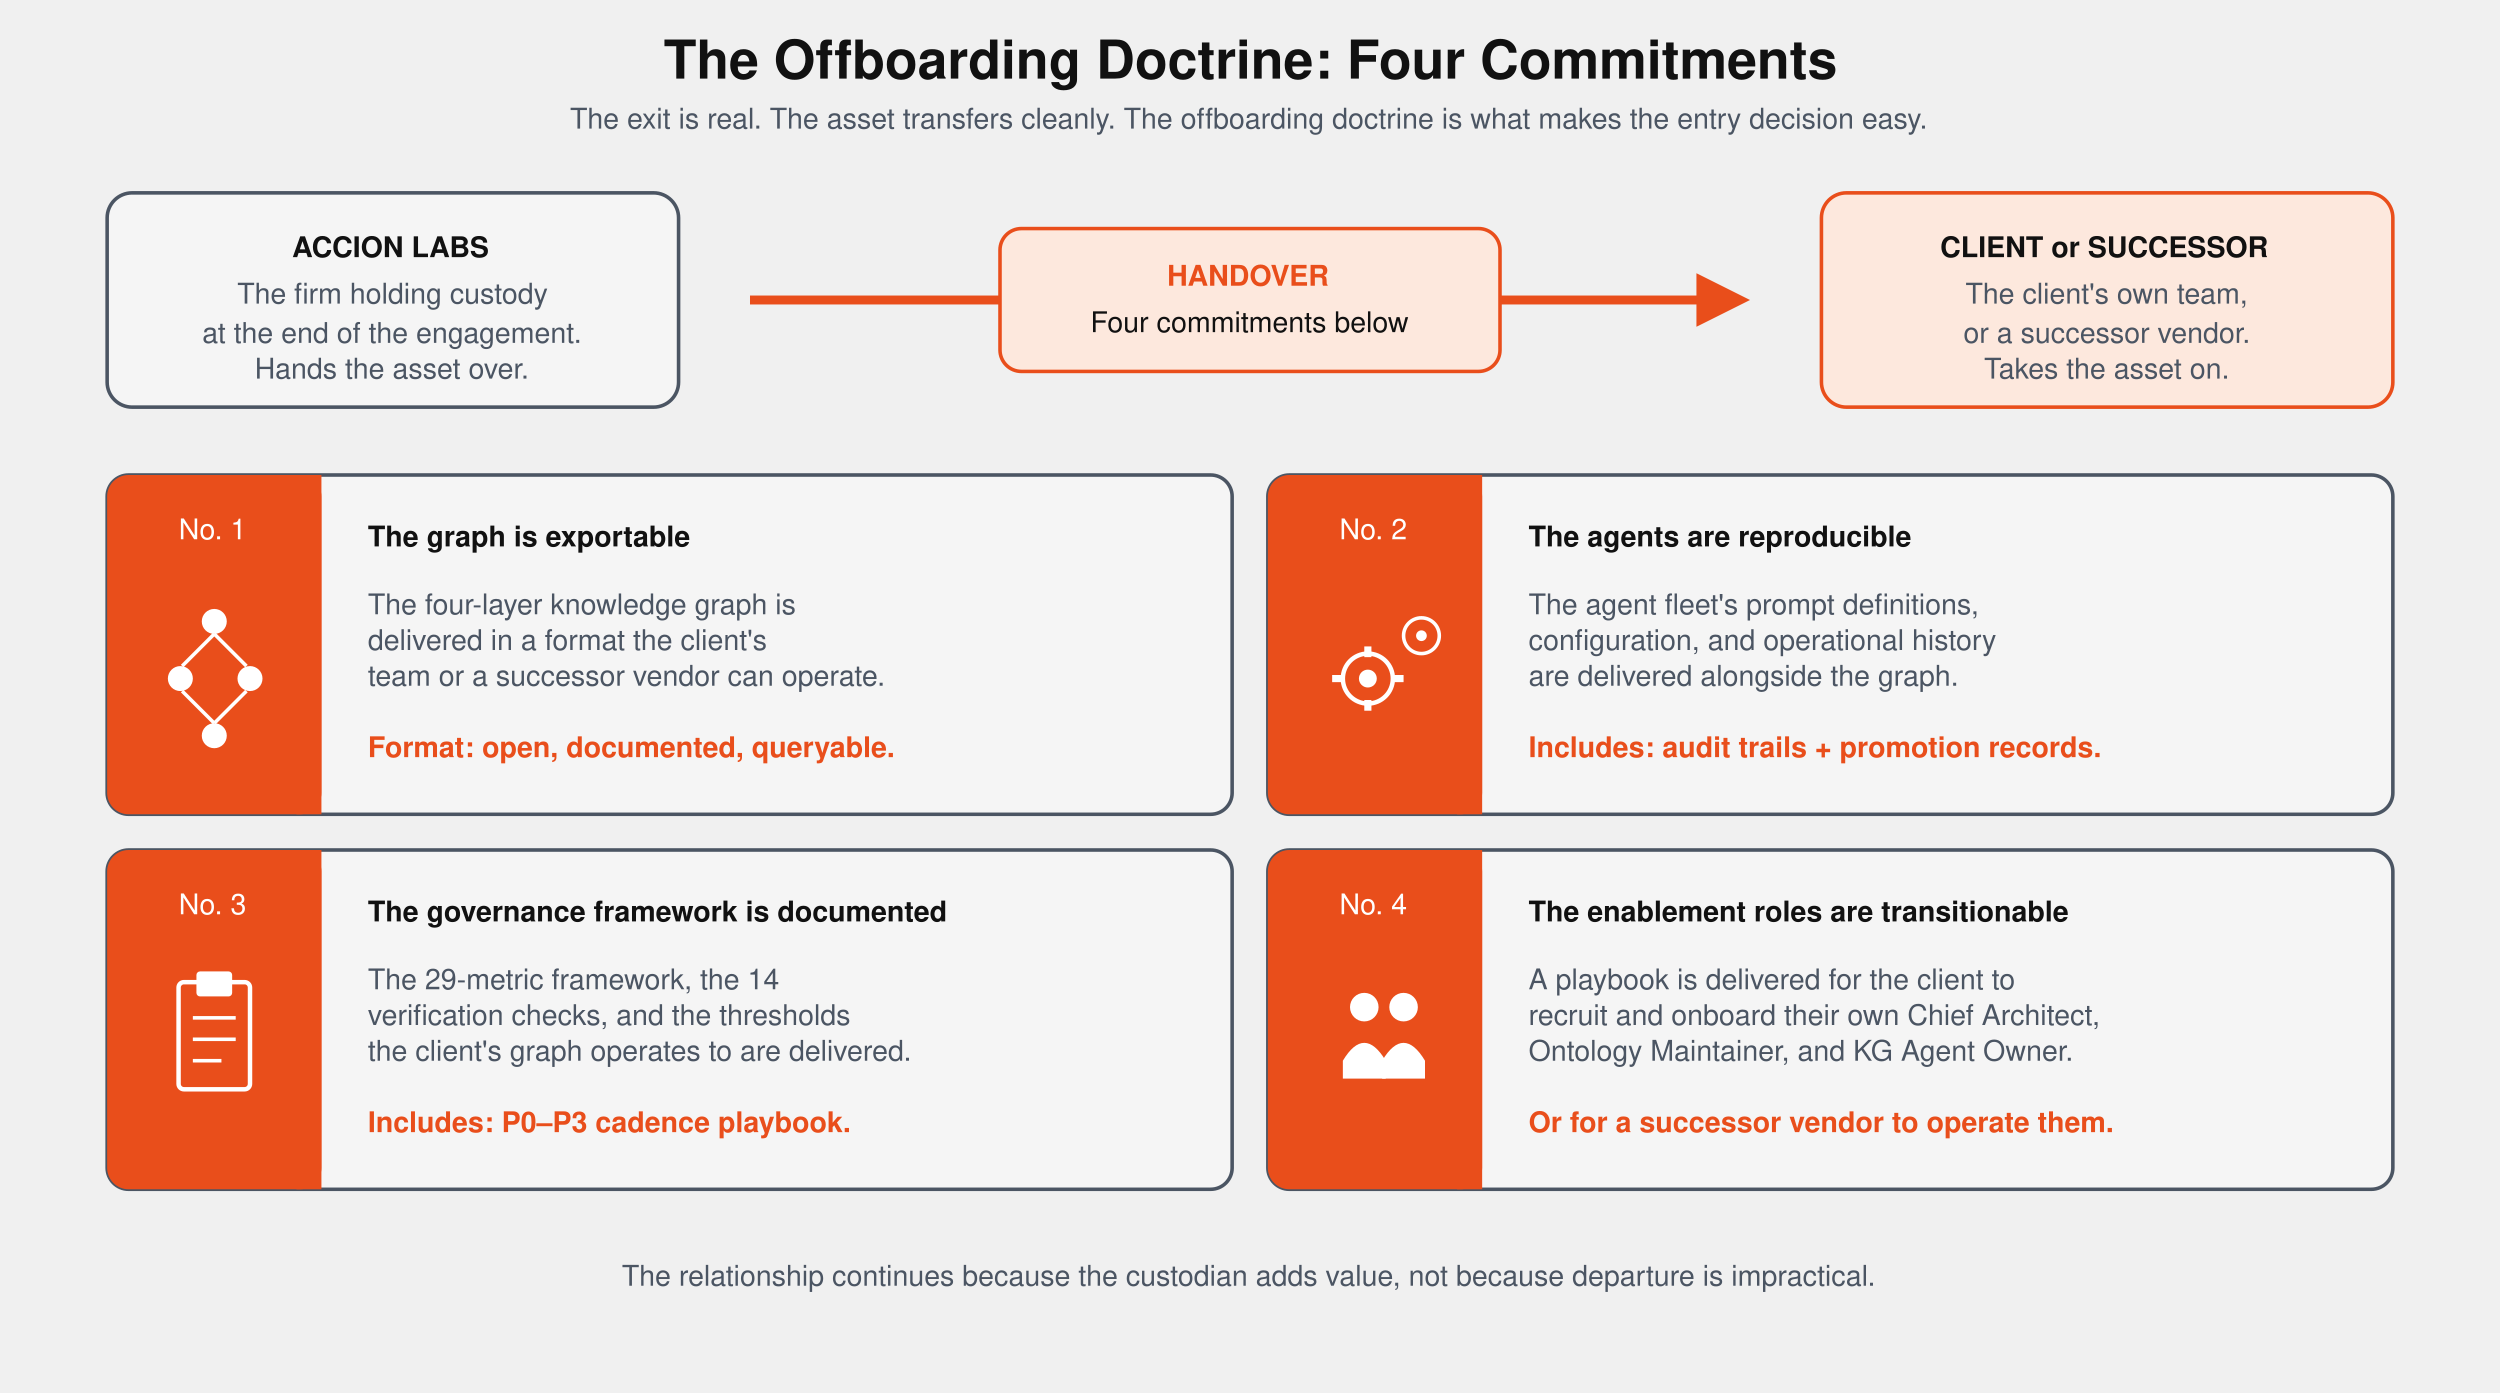
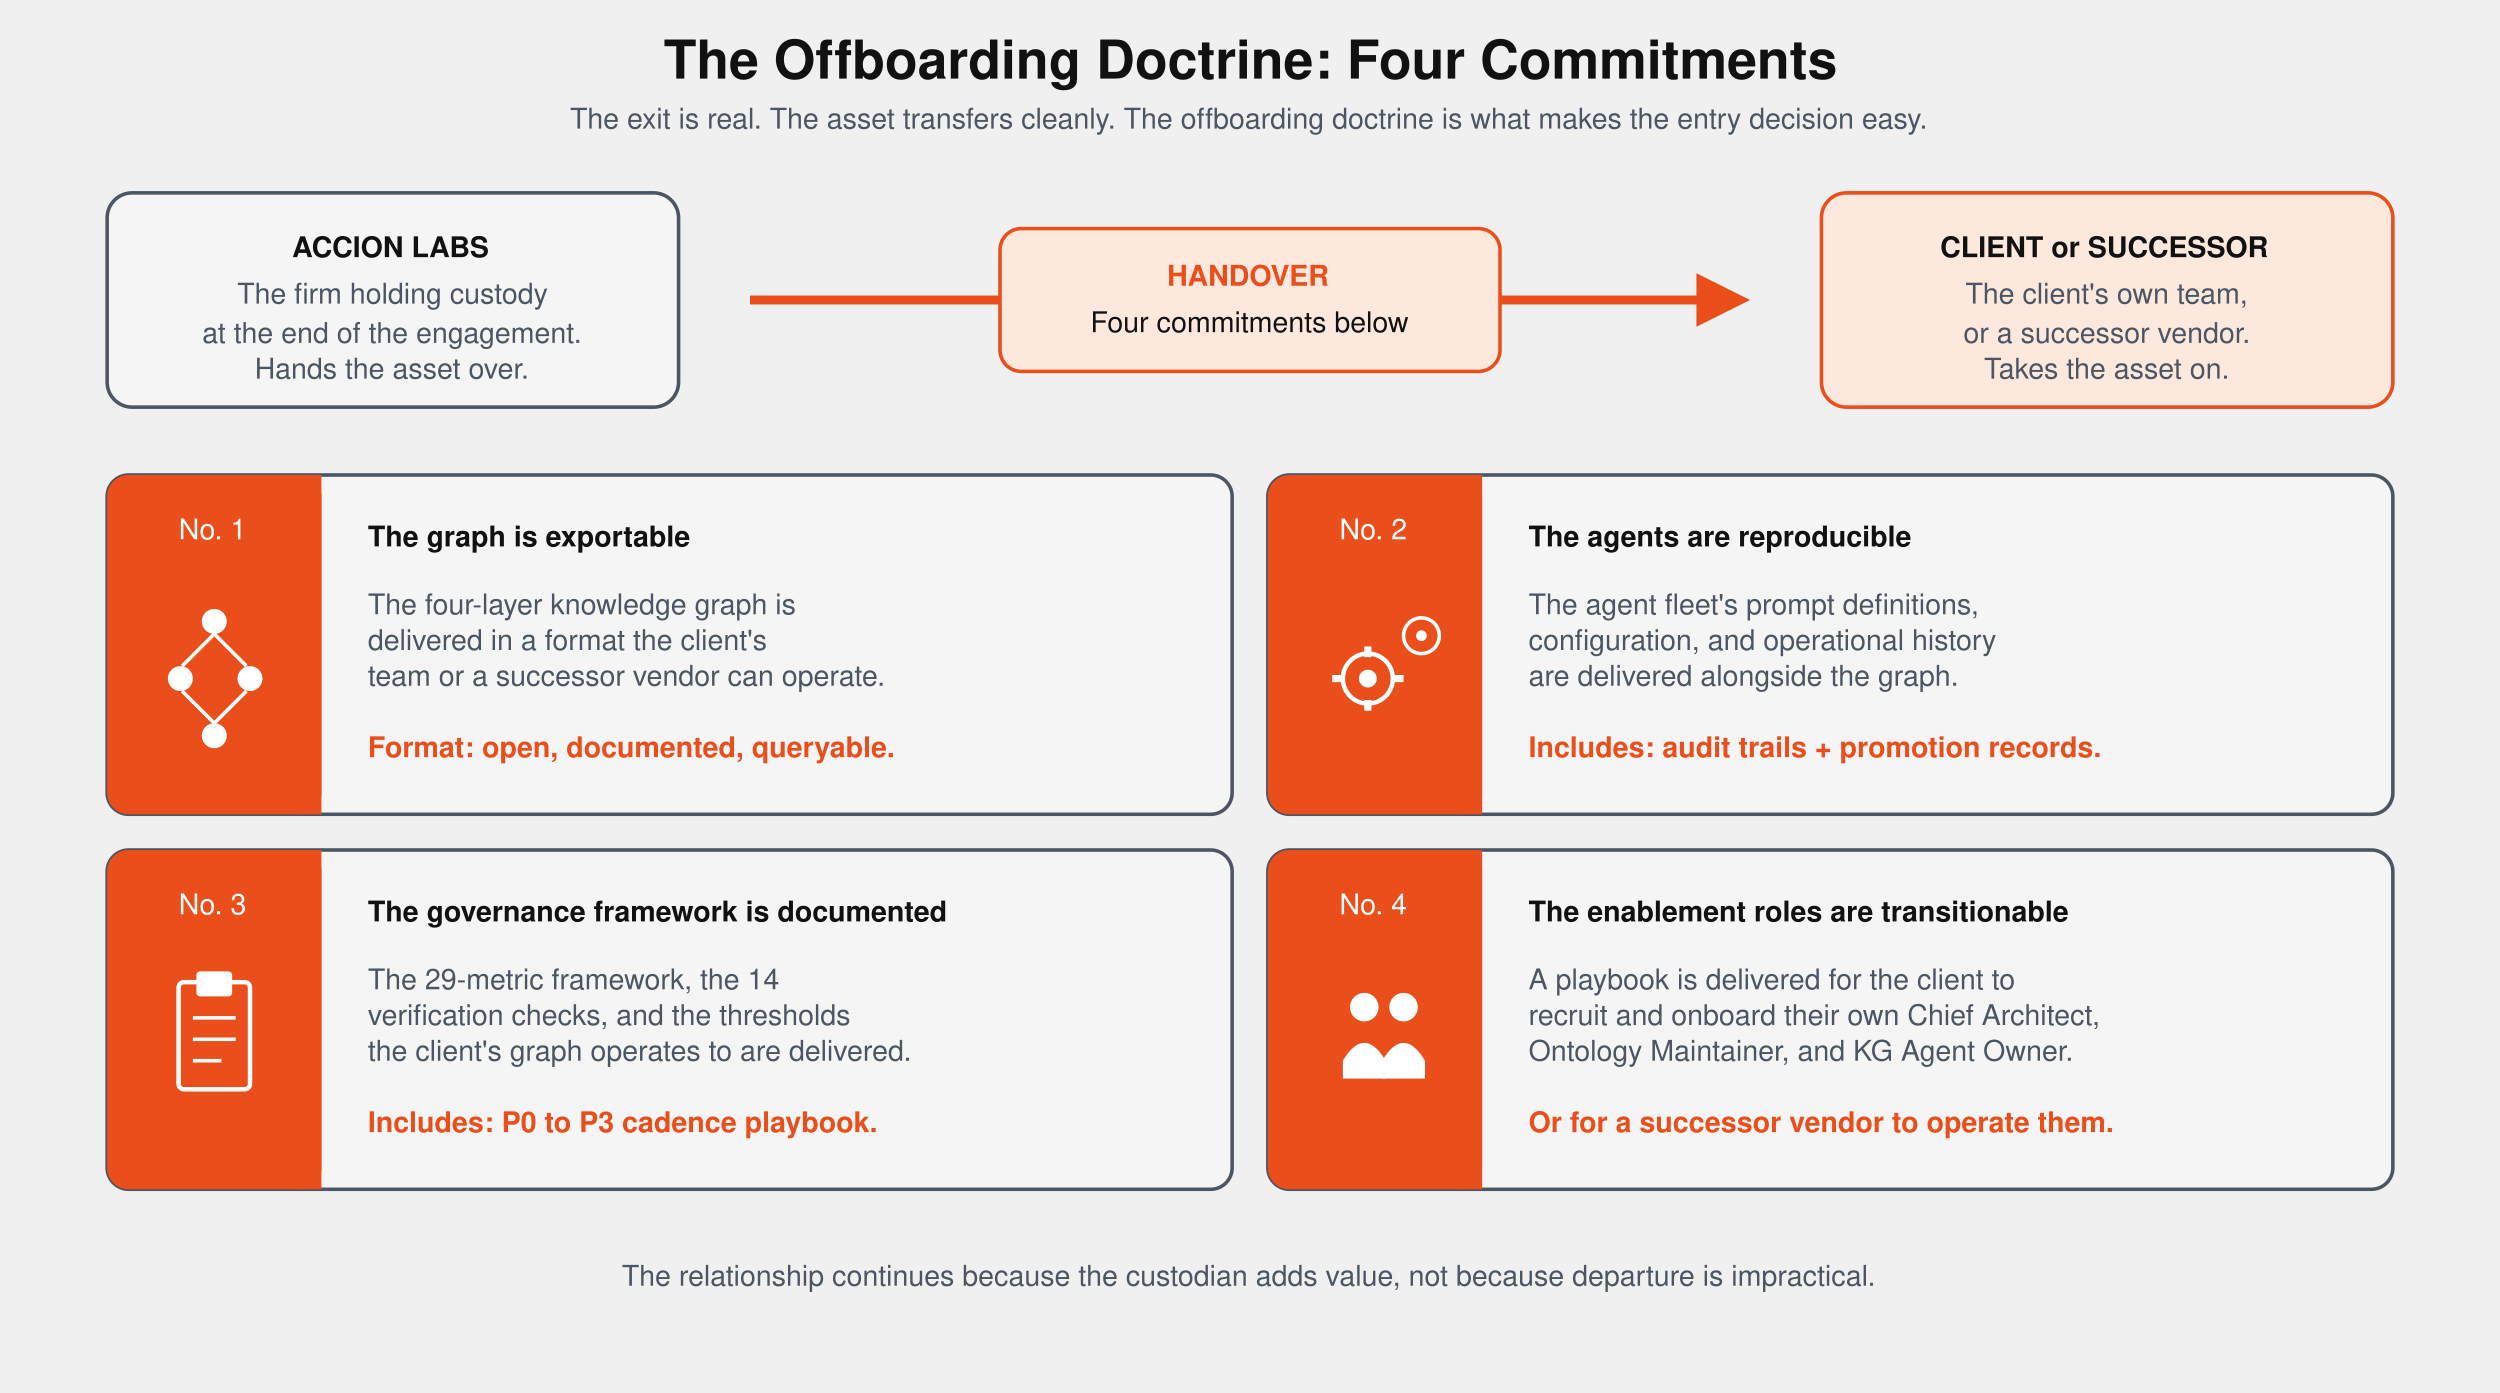
<svg xmlns="http://www.w3.org/2000/svg" viewBox="0 0 1400 780" preserveAspectRatio="xMidYMid meet" width="1400px" height="780px" version="1.1" xml:space="preserve" style="fill-rule:evenodd;clip-rule:evenodd;" class="se-svg">
  <g transform="matrix(1,0,0,1,700,44)">
    <text x="-328.33px" y="0px" style="font-family:'Helvetica-Bold', 'Helvetica';font-weight:700;font-size:30px;fill:var(--se-text,#111111);">The Offboarding Doctrine: Four Commitments</text>
  </g>
  <g transform="matrix(1,0,0,1,700,72)">
    <text x="-380.805px" y="0px" style="font-family:'Helvetica';font-size:16px;fill:var(--se-text-secondary,#4b5563);">The exit is real. The asset transfers cleanly. The offboarding doctrine is what makes the entry decision easy.</text>
  </g>
  <g transform="matrix(1,0,0,1,60,108)">
    <path d="M320,14L320,106C320,113.727 313.727,120 306,120L14,120C6.273,120 0,113.727 0,106L0,14C0,6.273 6.273,0 14,0L306,0C313.727,0 320,6.273 320,14Z" style="fill:var(--se-panel-fill,#f5f5f5);stroke:var(--se-text-secondary,#4b5563);stroke-width:2px;" />
    <g transform="matrix(1,0,0,1,159.92,36)">
      <g transform="matrix(16,0,0,16,56.35469,0)">
            </g>
      <text x="-56.355px" y="0px" style="font-family:'Helvetica-Bold', 'Helvetica';font-weight:700;font-size:16px;fill:var(--se-text,#111111);">ACCION LABS</text>
    </g>
    <g transform="matrix(1,0,0,1,160,62)">
      <g transform="matrix(16,0,0,16,-55.13672,0)">
            </g>
      <g transform="matrix(16,0,0,16,-50.69141,0)">
            </g>
      <text x="-87.152px" y="0px" style="font-family:'Helvetica';font-size:16px;fill:var(--se-text-secondary,#4b5563);">The ﬁrm holding custody</text>
    </g>
    <g transform="matrix(1,0,0,1,160,84)">
      <text x="-106.75px" y="0px" style="font-family:'Helvetica';font-size:16px;fill:var(--se-text-secondary,#4b5563);">at the end of the engagement.</text>
    </g>
    <g transform="matrix(1,0,0,1,160,104)">
      <text x="-77.383px" y="0px" style="font-family:'Helvetica';font-size:16px;fill:var(--se-text-secondary,#4b5563);">Hands the asset over.</text>
    </g>
    <g transform="matrix(1,0,0,1,320,0)">
      <g>
        <path d="M40,60L600,60" style="fill:none;fill-rule:nonzero;" />
        <g transform="matrix(1,-0,-0,1,-380,-108)">
          <path d="M950,153L980,168L950,183L950,153Z" style="fill:var(--se-accent,#E94E1B);fill-rule:nonzero;" />
          <path d="M420,168L956,168" style="fill:none;fill-rule:nonzero;stroke:var(--se-accent,#E94E1B);stroke-width:5px;" />
        </g>
      </g>
      <path d="M460,32L460,88C460,94.623 454.623,100 448,100L192,100C185.377,100 180,94.623 180,88L180,32C180,25.377 185.377,20 192,20L448,20C454.623,20 460,25.377 460,32Z" style="fill:var(--se-accent-fill,#FDE8DD);stroke:var(--se-accent,#E94E1B);stroke-width:2px;" />
      <g transform="matrix(1,0,0,1,319.92,52)">
        <text x="-46.341px" y="0px" style="font-family:'Helvetica-Bold', 'Helvetica';font-weight:700;font-size:16px;fill:var(--se-accent,#E94E1B);">HANDOVER</text>
      </g>
      <g transform="matrix(1,0,0,1,320,78)">
        <text x="-89.359px" y="0px" style="font-family:'Helvetica';font-size:16px;fill:var(--se-text,#111111);">Four commitments below</text>
      </g>
    </g>
    <path d="M1280,14L1280,106C1280,113.727 1273.727,120 1266,120L974,120C966.273,120 960,113.727 960,106L960,14C960,6.273 966.273,0 974,0L1266,0C1273.727,0 1280,6.273 1280,14Z" style="fill:var(--se-accent-fill,#FDE8DD);stroke:var(--se-accent,#E94E1B);stroke-width:2px;" />
    <g transform="matrix(1,0,0,1,1119.92,36)">
      <text x="-93.448px" y="0px" style="font-family:'Helvetica-Bold', 'Helvetica';font-weight:700;font-size:16px;fill:var(--se-text,#111111);">CLIENT or SUCCESSOR</text>
    </g>
    <g transform="matrix(1,0,0,1,1120,62)">
      <text x="-79.34px" y="0px" style="font-family:'Helvetica';font-size:16px;fill:var(--se-text-secondary,#4b5563);">The client's own team,</text>
    </g>
    <g transform="matrix(1,0,0,1,1120,84)">
      <text x="-80.488px" y="0px" style="font-family:'Helvetica';font-size:16px;fill:var(--se-text-secondary,#4b5563);">or a successor vendor.</text>
    </g>
    <g transform="matrix(1,0,0,1,1120,104)">
      <text x="-68.93px" y="0px" style="font-family:'Helvetica';font-size:16px;fill:var(--se-text-secondary,#4b5563);">Takes the asset on.</text>
    </g>
  </g>
  <g transform="matrix(1,0,0,1,60,266)">
    <path d="M630,12L630,178C630,184.623 624.623,190 618,190L12,190C5.377,190 0,184.623 0,178L0,12C0,5.377 5.377,0 12,0L618,0C624.623,0 630,5.377 630,12Z" style="fill:var(--se-panel-fill,#f5f5f5);stroke:var(--se-text-secondary,#4b5563);stroke-width:2px;" />
    <path d="M120,12L120,178C120,184.623 114.623,190 108,190L12,190C5.377,190 0,184.623 0,178L0,12C0,5.377 5.377,0 12,0L108,0C114.623,0 120,5.377 120,12Z" style="fill:var(--se-accent,#E94E1B);" />
    <rect x="106" y="0" width="14" height="190" style="fill:var(--se-accent,#E94E1B);" />
    <g transform="matrix(1,0,0,1,59.84,36)">
      <text x="-19.761px" y="0px" style="font-family:'Helvetica';font-size:16px;fill:var(--se-box-fill,#ffffff);">No. 1</text>
    </g>
    <g transform="matrix(1,0,0,1,36,68)">
      <circle cx="24" cy="14" r="7" style="fill:var(--se-box-fill,#ffffff);" />
      <g transform="matrix(1,0,0,1,-1,0)">
        <circle cx="6" cy="46" r="7" style="fill:var(--se-box-fill,#ffffff);" />
      </g>
      <g transform="matrix(1,0,0,1,2,0)">
        <circle cx="42" cy="46" r="7" style="fill:var(--se-box-fill,#ffffff);" />
      </g>
      <circle cx="24" cy="78" r="7" style="fill:var(--se-box-fill,#ffffff);" />
      <path d="M24,21L6,39" style="fill:none;fill-rule:nonzero;stroke:white;stroke-width:2px;" />
      <path d="M24,21L42,39" style="fill:none;fill-rule:nonzero;stroke:white;stroke-width:2px;" />
      <path d="M6,53L24,71" style="fill:none;fill-rule:nonzero;stroke:white;stroke-width:2px;" />
      <path d="M42,53L24,71" style="fill:none;fill-rule:nonzero;stroke:white;stroke-width:2px;" />
    </g>
    <g transform="matrix(1,0,0,1,146,40)">
      <text x="0px" y="0px" style="font-family:'Helvetica-Bold', 'Helvetica';font-weight:700;font-size:16px;fill:var(--se-text,#111111);">The graph is exportable</text>
    </g>
    <g transform="matrix(1,0,0,1,146,78)">
      <text x="0px" y="0px" style="font-family:'Helvetica';font-size:16px;fill:var(--se-text-secondary,#4b5563);">The four-layer knowledge graph is</text>
    </g>
    <g transform="matrix(1,0,0,1,146,98)">
      <text x="0px" y="0px" style="font-family:'Helvetica';font-size:16px;fill:var(--se-text-secondary,#4b5563);">delivered in a format the client's</text>
    </g>
    <g transform="matrix(1,0,0,1,146,118)">
      <text x="0px" y="0px" style="font-family:'Helvetica';font-size:16px;fill:var(--se-text-secondary,#4b5563);">team or a successor vendor can operate.</text>
    </g>
    <g transform="matrix(1,0,0,1,146,158)">
      <text x="0px" y="0px" style="font-family:'Helvetica-Bold', 'Helvetica';font-weight:700;font-size:16px;fill:var(--se-accent,#E94E1B);">Format: open, documented, queryable.</text>
    </g>
  </g>
  <g transform="matrix(1,0,0,1,710,266)">
    <path d="M630,12L630,178C630,184.623 624.623,190 618,190L12,190C5.377,190 0,184.623 0,178L0,12C0,5.377 5.377,0 12,0L618,0C624.623,0 630,5.377 630,12Z" style="fill:var(--se-panel-fill,#f5f5f5);stroke:var(--se-text-secondary,#4b5563);stroke-width:2px;" />
    <path d="M120,12L120,178C120,184.623 114.623,190 108,190L12,190C5.377,190 0,184.623 0,178L0,12C0,5.377 5.377,0 12,0L108,0C114.623,0 120,5.377 120,12Z" style="fill:var(--se-accent,#E94E1B);" />
    <rect x="106" y="0" width="14" height="190" style="fill:var(--se-accent,#E94E1B);" />
    <g transform="matrix(1,0,0,1,59.84,36)">
      <text x="-19.761px" y="0px" style="font-family:'Helvetica';font-size:16px;fill:var(--se-box-fill,#ffffff);">No. 2</text>
    </g>
    <g transform="matrix(1,0,0,1,36,68)">
      <circle cx="20" cy="46" r="14" style="fill:none;stroke:white;stroke-width:2.5px;" />
      <circle cx="20" cy="46" r="5" style="fill:var(--se-box-fill,#ffffff);" />
      <rect x="18" y="28" width="4" height="6" style="fill:var(--se-box-fill,#ffffff);" />
      <rect x="18" y="58" width="4" height="6" style="fill:var(--se-box-fill,#ffffff);" />
      <rect x="0" y="44" width="6" height="4" style="fill:var(--se-box-fill,#ffffff);" />
      <rect x="34" y="44" width="6" height="4" style="fill:var(--se-box-fill,#ffffff);" />
      <circle cx="50" cy="22" r="10" style="fill:none;stroke:white;stroke-width:2px;" />
      <circle cx="50" cy="22" r="3" style="fill:var(--se-box-fill,#ffffff);" />
    </g>
    <g transform="matrix(1,0,0,1,146,40)">
      <text x="0px" y="0px" style="font-family:'Helvetica-Bold', 'Helvetica';font-weight:700;font-size:16px;fill:var(--se-text,#111111);">The agents are reproducible</text>
    </g>
    <g transform="matrix(1,0,0,1,146,78)">
      <g transform="matrix(16,0,0,16,76.5,0)">
            </g>
      <g transform="matrix(16,0,0,16,80.94531,0)">
            </g>
      <g transform="matrix(16,0,0,16,194.2812,0)">
            </g>
      <g transform="matrix(16,0,0,16,198.7266,0)">
            </g>
      <text x="0px" y="0px" style="font-family:'Helvetica';font-size:16px;fill:var(--se-text-secondary,#4b5563);">The agent ﬂeet's prompt deﬁnitions,</text>
    </g>
    <g transform="matrix(1,0,0,1,146,98)">
      <g transform="matrix(16,0,0,16,25.79688,0)">
            </g>
      <g transform="matrix(16,0,0,16,30.24219,0)">
            </g>
      <text x="0px" y="0px" style="font-family:'Helvetica';font-size:16px;fill:var(--se-text-secondary,#4b5563);">conﬁguration, and operational history</text>
    </g>
    <g transform="matrix(1,0,0,1,146,118)">
      <text x="0px" y="0px" style="font-family:'Helvetica';font-size:16px;fill:var(--se-text-secondary,#4b5563);">are delivered alongside the graph.</text>
    </g>
    <g transform="matrix(1,0,0,1,146,158)">
      <text x="0px" y="0px" style="font-family:'Helvetica-Bold', 'Helvetica';font-weight:700;font-size:16px;fill:var(--se-accent,#E94E1B);">Includes: audit trails + promotion records.</text>
    </g>
  </g>
  <g transform="matrix(1,0,0,1,60,476)">
    <path d="M630,12L630,178C630,184.623 624.623,190 618,190L12,190C5.377,190 0,184.623 0,178L0,12C0,5.377 5.377,0 12,0L618,0C624.623,0 630,5.377 630,12Z" style="fill:var(--se-panel-fill,#f5f5f5);stroke:var(--se-text-secondary,#4b5563);stroke-width:2px;" />
    <path d="M120,12L120,178C120,184.623 114.623,190 108,190L12,190C5.377,190 0,184.623 0,178L0,12C0,5.377 5.377,0 12,0L108,0C114.623,0 120,5.377 120,12Z" style="fill:var(--se-accent,#E94E1B);" />
    <rect x="106" y="0" width="14" height="190" style="fill:var(--se-accent,#E94E1B);" />
    <g transform="matrix(1,0,0,1,59.84,36)">
      <text x="-19.761px" y="0px" style="font-family:'Helvetica';font-size:16px;fill:var(--se-box-fill,#ffffff);">No. 3</text>
    </g>
    <g transform="matrix(1,0,0,1,40,68)">
      <path d="M40,9L40,63C40,64.656 38.656,66 37,66L3,66C1.344,66 0,64.656 0,63L0,9C0,7.344 1.344,6 3,6L37,6C38.656,6 40,7.344 40,9Z" style="fill:none;stroke:white;stroke-width:2.5px;" />
      <path d="M30,2L30,12C30,13.104 29.104,14 28,14L12,14C10.896,14 10,13.104 10,12L10,2C10,0.896 10.896,0 12,0L28,0C29.104,0 30,0.896 30,2Z" style="fill:var(--se-box-fill,#ffffff);" />
      <path d="M8,26L32,26" style="fill:none;fill-rule:nonzero;stroke:white;stroke-width:2px;" />
      <path d="M8,38L32,38" style="fill:none;fill-rule:nonzero;stroke:white;stroke-width:2px;" />
      <path d="M8,50L24,50" style="fill:none;fill-rule:nonzero;stroke:white;stroke-width:2px;" />
    </g>
    <g transform="matrix(1,0,0,1,146,40)">
      <text x="0px" y="0px" style="font-family:'Helvetica-Bold', 'Helvetica';font-weight:700;font-size:16px;fill:var(--se-text,#111111);">The governance framework is documented</text>
    </g>
    <g transform="matrix(1,0,0,1,146,78)">
      <text x="0px" y="0px" style="font-family:'Helvetica';font-size:16px;fill:var(--se-text-secondary,#4b5563);">The 29-metric framework, the 14</text>
    </g>
    <g transform="matrix(1,0,0,1,146,98)">
      <g transform="matrix(16,0,0,16,25.78125,0)">
            </g>
      <g transform="matrix(16,0,0,16,30.22656,0)">
            </g>
      <text x="0px" y="0px" style="font-family:'Helvetica';font-size:16px;fill:var(--se-text-secondary,#4b5563);">veriﬁcation checks, and the thresholds</text>
    </g>
    <g transform="matrix(1,0,0,1,146,118)">
      <text x="0px" y="0px" style="font-family:'Helvetica';font-size:16px;fill:var(--se-text-secondary,#4b5563);">the client's graph operates to are delivered.</text>
    </g>
    <g transform="matrix(1,0,0,1,146,158)">
-       <text x="0px" y="0px" style="font-family:'Helvetica-Bold', 'Helvetica';font-weight:700;font-size:16px;fill:var(--se-accent,#E94E1B);">Includes: P0–P3 cadence playbook.</text>
+       <text x="0px" y="0px" style="font-family:'Helvetica-Bold', 'Helvetica';font-weight:700;font-size:16px;fill:var(--se-accent,#E94E1B);">Includes: P0 to P3 cadence playbook.</text>
    </g>
  </g>
  <g transform="matrix(1,0,0,1,710,476)">
    <path d="M630,12L630,178C630,184.623 624.623,190 618,190L12,190C5.377,190 0,184.623 0,178L0,12C0,5.377 5.377,0 12,0L618,0C624.623,0 630,5.377 630,12Z" style="fill:var(--se-panel-fill,#f5f5f5);stroke:var(--se-text-secondary,#4b5563);stroke-width:2px;" />
    <path d="M120,12L120,178C120,184.623 114.623,190 108,190L12,190C5.377,190 0,184.623 0,178L0,12C0,5.377 5.377,0 12,0L108,0C114.623,0 120,5.377 120,12Z" style="fill:var(--se-accent,#E94E1B);" />
    <rect x="106" y="0" width="14" height="190" style="fill:var(--se-accent,#E94E1B);" />
    <g transform="matrix(1,0,0,1,59.84,36)">
      <text x="-19.761px" y="0px" style="font-family:'Helvetica';font-size:16px;fill:var(--se-box-fill,#ffffff);">No. 4</text>
    </g>
    <g transform="matrix(1,0,0,1,36,68)">
      <circle cx="18" cy="20" r="8" style="fill:var(--se-box-fill,#ffffff);" />
      <path d="M6,50C14,36.667 22,36.667 30,50L30,60L6,60L6,50Z" style="fill:var(--se-box-fill,#ffffff);fill-rule:nonzero;" />
      <circle cx="40" cy="20" r="8" style="fill:var(--se-box-fill,#ffffff);" />
      <path d="M28,50C36,36.667 44,36.667 52,50L52,60L28,60L28,50Z" style="fill:var(--se-box-fill,#ffffff);fill-rule:nonzero;" />
    </g>
    <g transform="matrix(1,0,0,1,146,40)">
      <text x="0px" y="0px" style="font-family:'Helvetica-Bold', 'Helvetica';font-weight:700;font-size:16px;fill:var(--se-text,#111111);">The enablement roles are transitionable</text>
    </g>
    <g transform="matrix(1,0,0,1,146,78)">
      <text x="0px" y="0px" style="font-family:'Helvetica';font-size:16px;fill:var(--se-text-secondary,#4b5563);">A playbook is delivered for the client to</text>
    </g>
    <g transform="matrix(1,0,0,1,146,98)">
      <text x="0px" y="0px" style="font-family:'Helvetica';font-size:16px;fill:var(--se-text-secondary,#4b5563);">recruit and onboard their own Chief Architect,</text>
    </g>
    <g transform="matrix(1,0,0,1,146,118)">
      <text x="0px" y="0px" style="font-family:'Helvetica';font-size:16px;fill:var(--se-text-secondary,#4b5563);">Ontology Maintainer, and KG Agent Owner.</text>
    </g>
    <g transform="matrix(1,0,0,1,146,158)">
      <text x="0px" y="0px" style="font-family:'Helvetica-Bold', 'Helvetica';font-weight:700;font-size:16px;fill:var(--se-accent,#E94E1B);">Or for a successor vendor to operate them.</text>
    </g>
  </g>
  <g transform="matrix(1,0,0,1,700,720)">
    <text x="-351.77px" y="0px" style="font-family:'Helvetica';font-size:16px;fill:var(--se-text-secondary,#4b5563);">The relationship continues because the custodian adds value, not because departure is impractical.</text>
  </g>
</svg>
